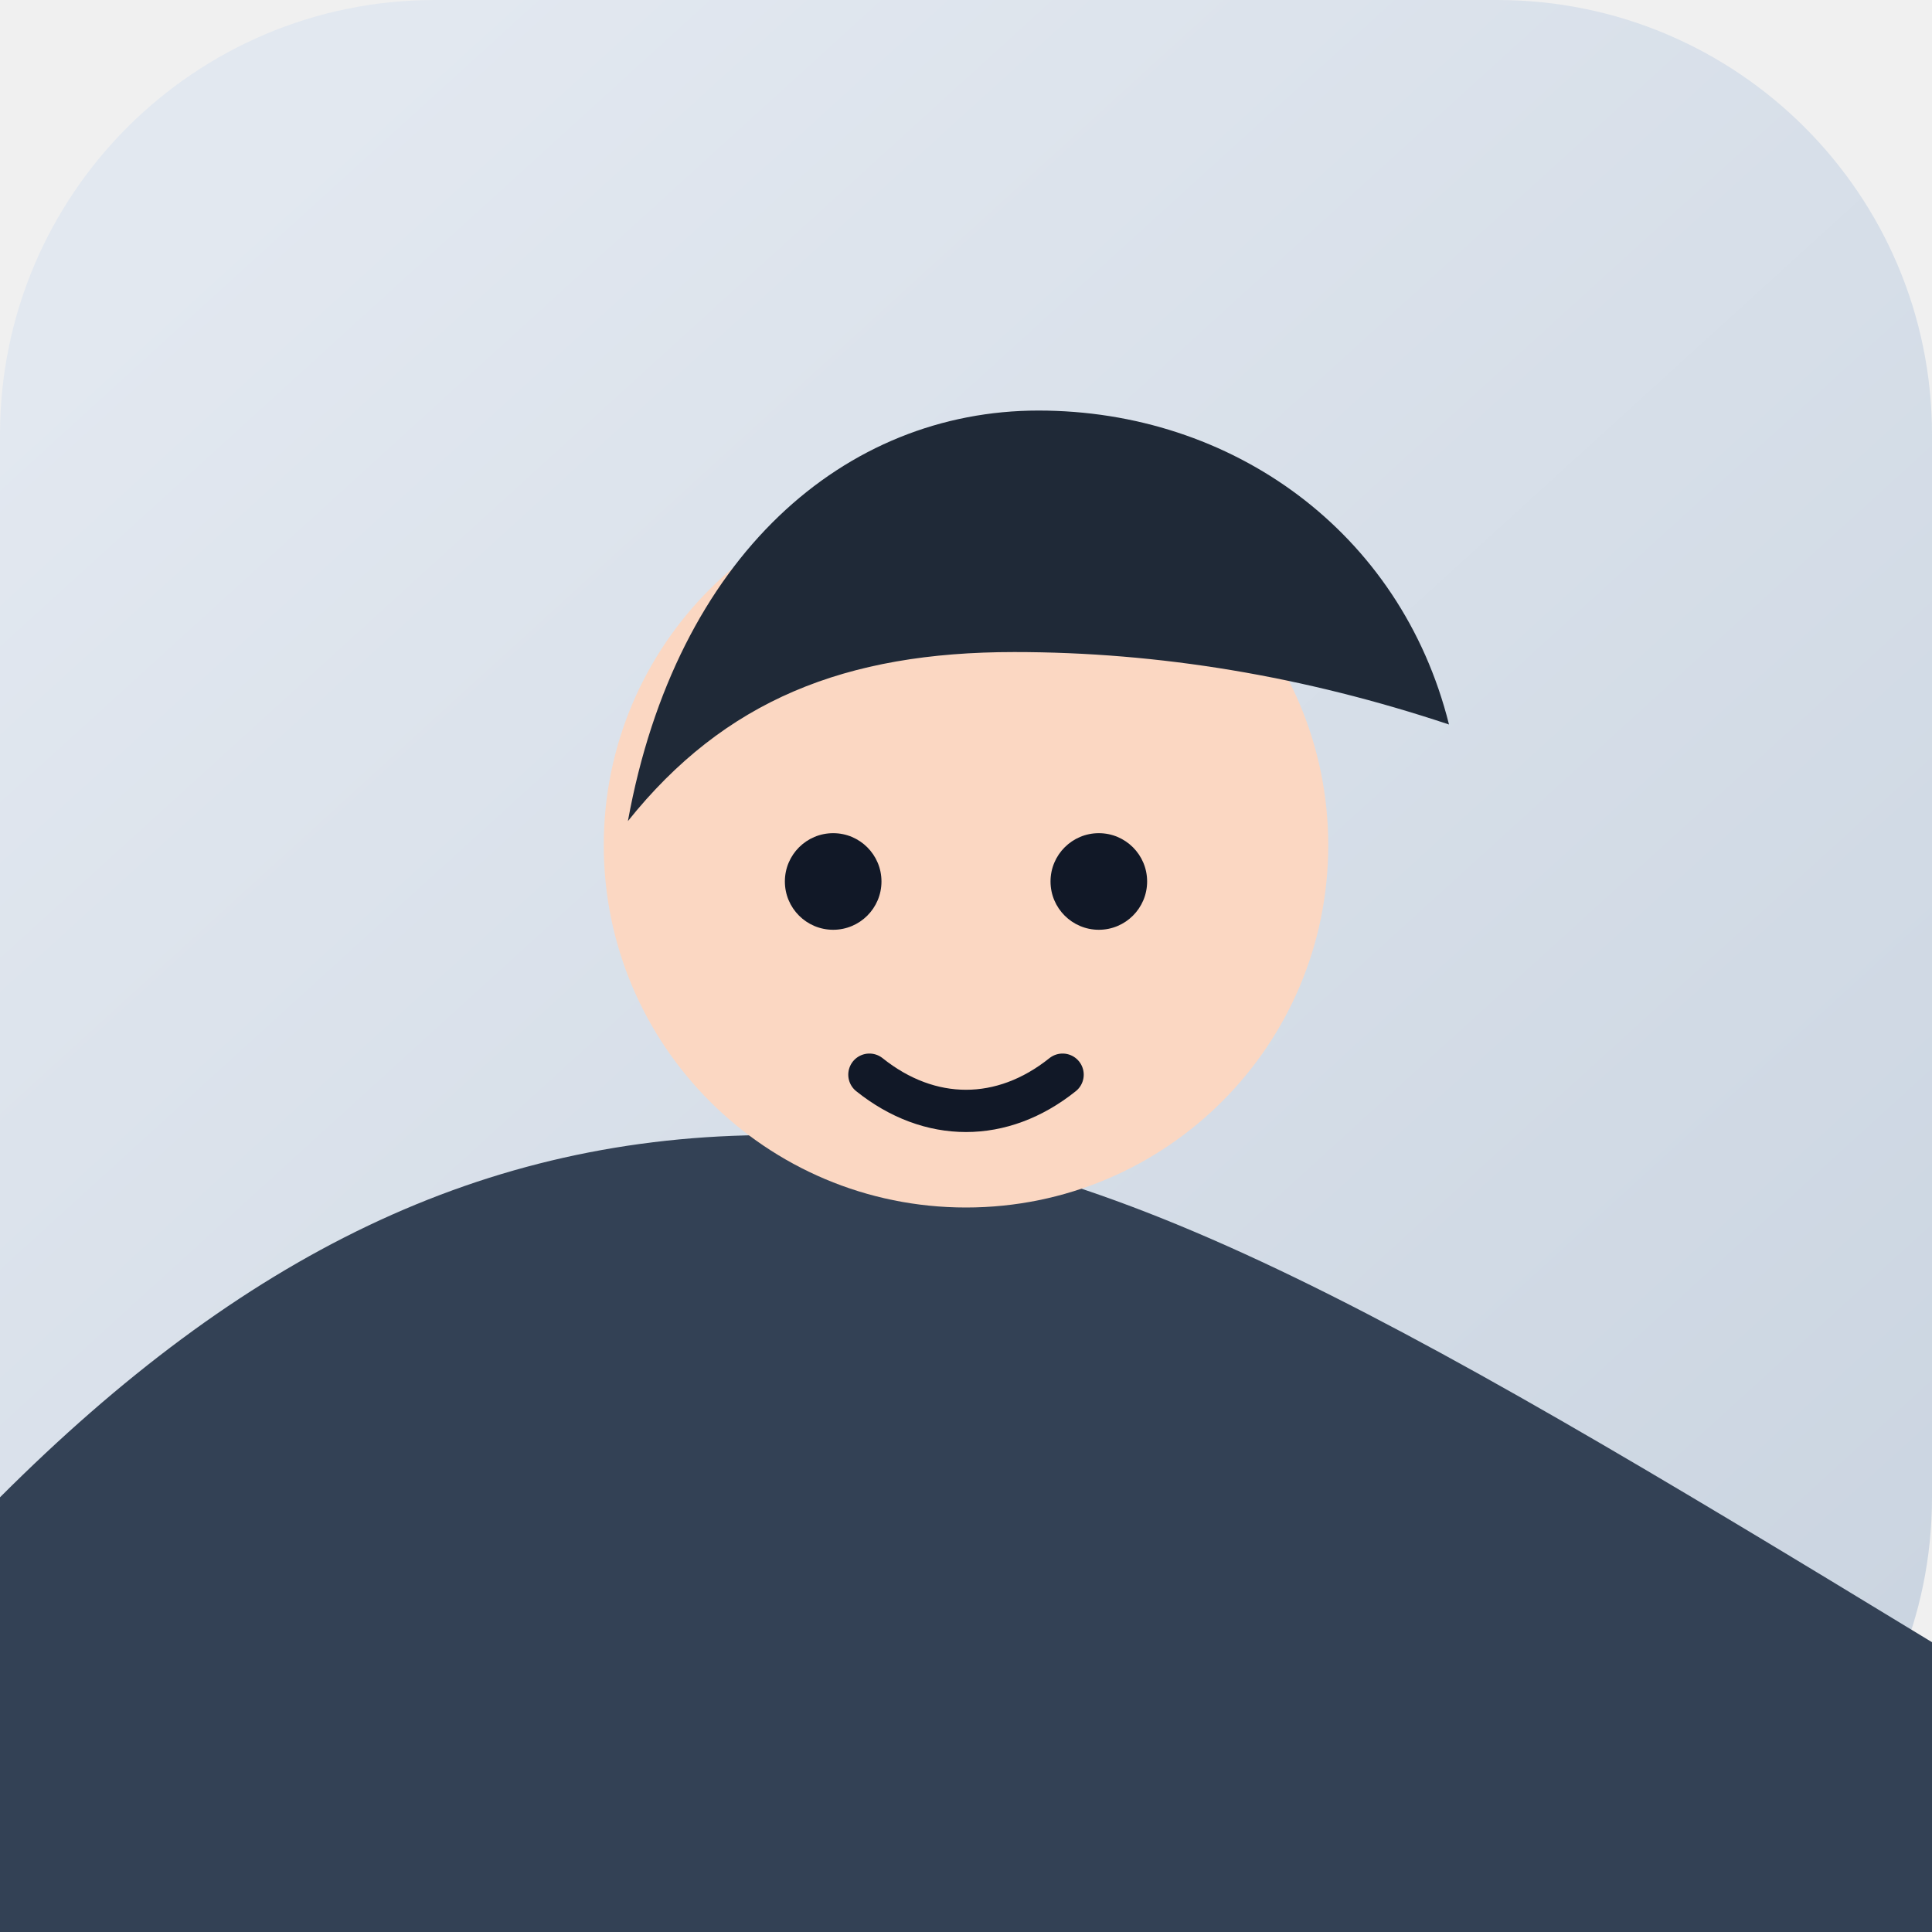
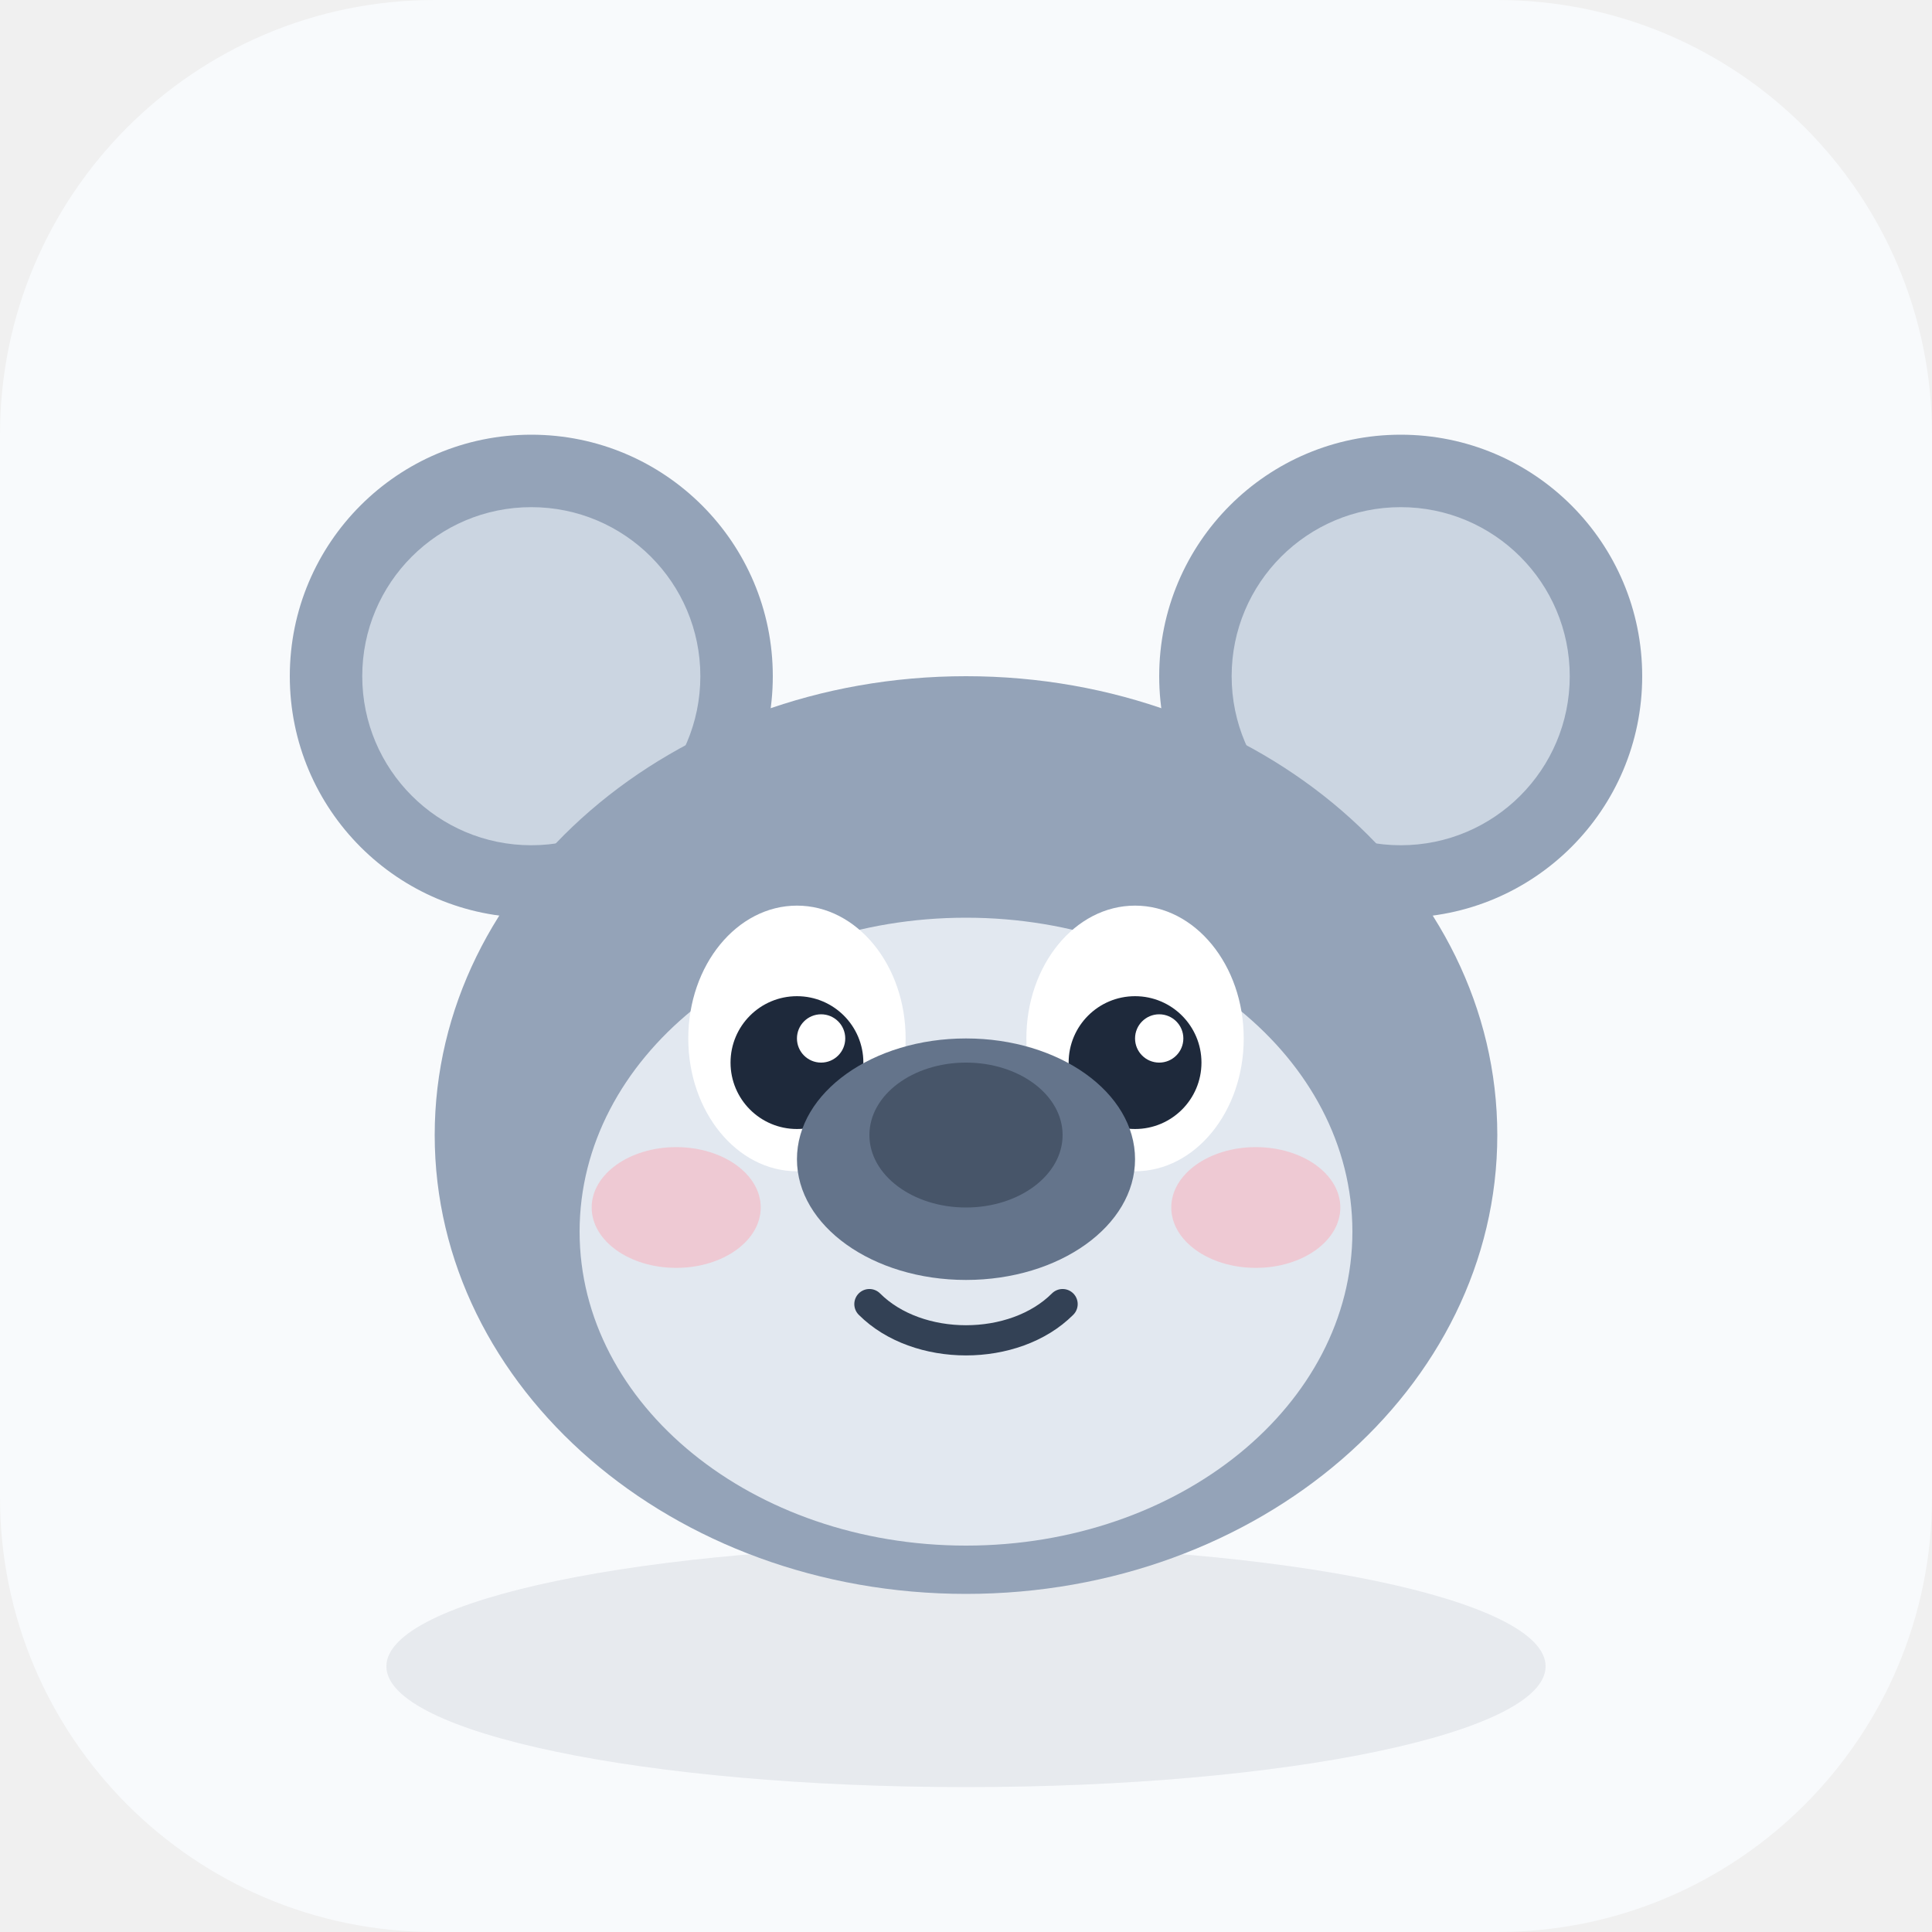
<svg xmlns="http://www.w3.org/2000/svg" width="160" height="160" viewBox="0 0 160 160" fill="none">
-   <defs>
-     <linearGradient id="graphBg" x1="20" y1="16" x2="142" y2="150" gradientUnits="userSpaceOnUse">
-       <stop stop-color="#E2E8F0" />
-       <stop offset="1" stop-color="#CBD5E1" />
-     </linearGradient>
-   </defs>
-   <rect width="160" height="160" rx="36" fill="url(#graphBg)" />
-   <path d="M0 124C20 104 40 94 64 94C90 94 114 108 160 136V160H0V124Z" fill="#334155" />
-   <circle cx="80" cy="70" r="30" fill="#FBD7C2" />
-   <path d="M52 68C56 46 70 34 86 34C102 34 116 44 120 60C108 56 96 54 84 54C70 54 60 58 52 68Z" fill="#1F2937" />
-   <circle cx="69" cy="73" r="4" fill="#111827" />
-   <circle cx="91" cy="73" r="4" fill="#111827" />
-   <path d="M72 89C77 93 83 93 88 89" stroke="#111827" stroke-width="3.5" stroke-linecap="round" />
+   <rect width="160" height="160" rx="36" fill="#F8FAFC" />
+   <ellipse cx="80" cy="138" rx="48" ry="10" fill="#64748B" fill-opacity="0.12" />
+   <circle cx="44" cy="56" r="20" fill="#94A3B8" />
+   <circle cx="116" cy="56" r="20" fill="#94A3B8" />
+   <circle cx="44" cy="56" r="14" fill="#CBD5E1" />
+   <circle cx="116" cy="56" r="14" fill="#CBD5E1" />
+   <ellipse cx="80" cy="94" rx="44" ry="38" fill="#94A3B8" />
+   <ellipse cx="80" cy="102" rx="32" ry="26" fill="#E2E8F0" />
+   <ellipse cx="66" cy="86" rx="9" ry="11" fill="#FFF" />
+   <ellipse cx="94" cy="86" rx="9" ry="11" fill="#FFF" />
+   <circle cx="66" cy="88" r="5.5" fill="#1E293B" />
+   <circle cx="94" cy="88" r="5.5" fill="#1E293B" />
+   <circle cx="68" cy="86" r="2" fill="#FFF" />
+   <circle cx="96" cy="86" r="2" fill="#FFF" />
+   <ellipse cx="56" cy="100" rx="7" ry="5" fill="#FDA4AF" fill-opacity="0.45" />
+   <ellipse cx="104" cy="100" rx="7" ry="5" fill="#FDA4AF" fill-opacity="0.45" />
+   <ellipse cx="80" cy="96" rx="14" ry="10" fill="#64748B" />
+   <ellipse cx="80" cy="94" rx="8" ry="6" fill="#475569" />
+   <path d="M72 108C76 112 84 112 88 108" stroke="#334155" stroke-width="2.5" stroke-linecap="round" />
</svg>
